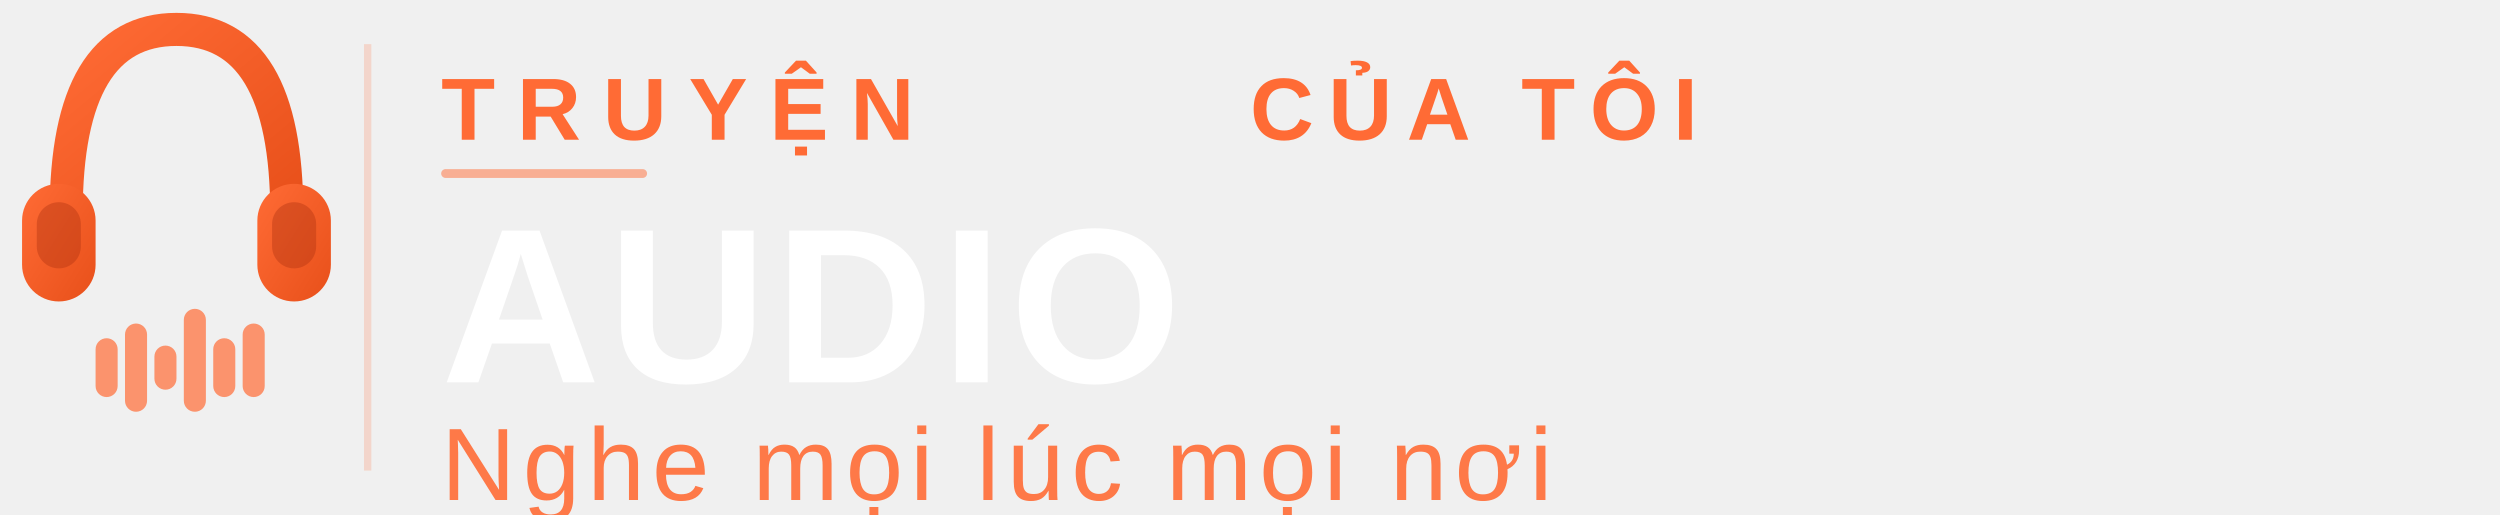
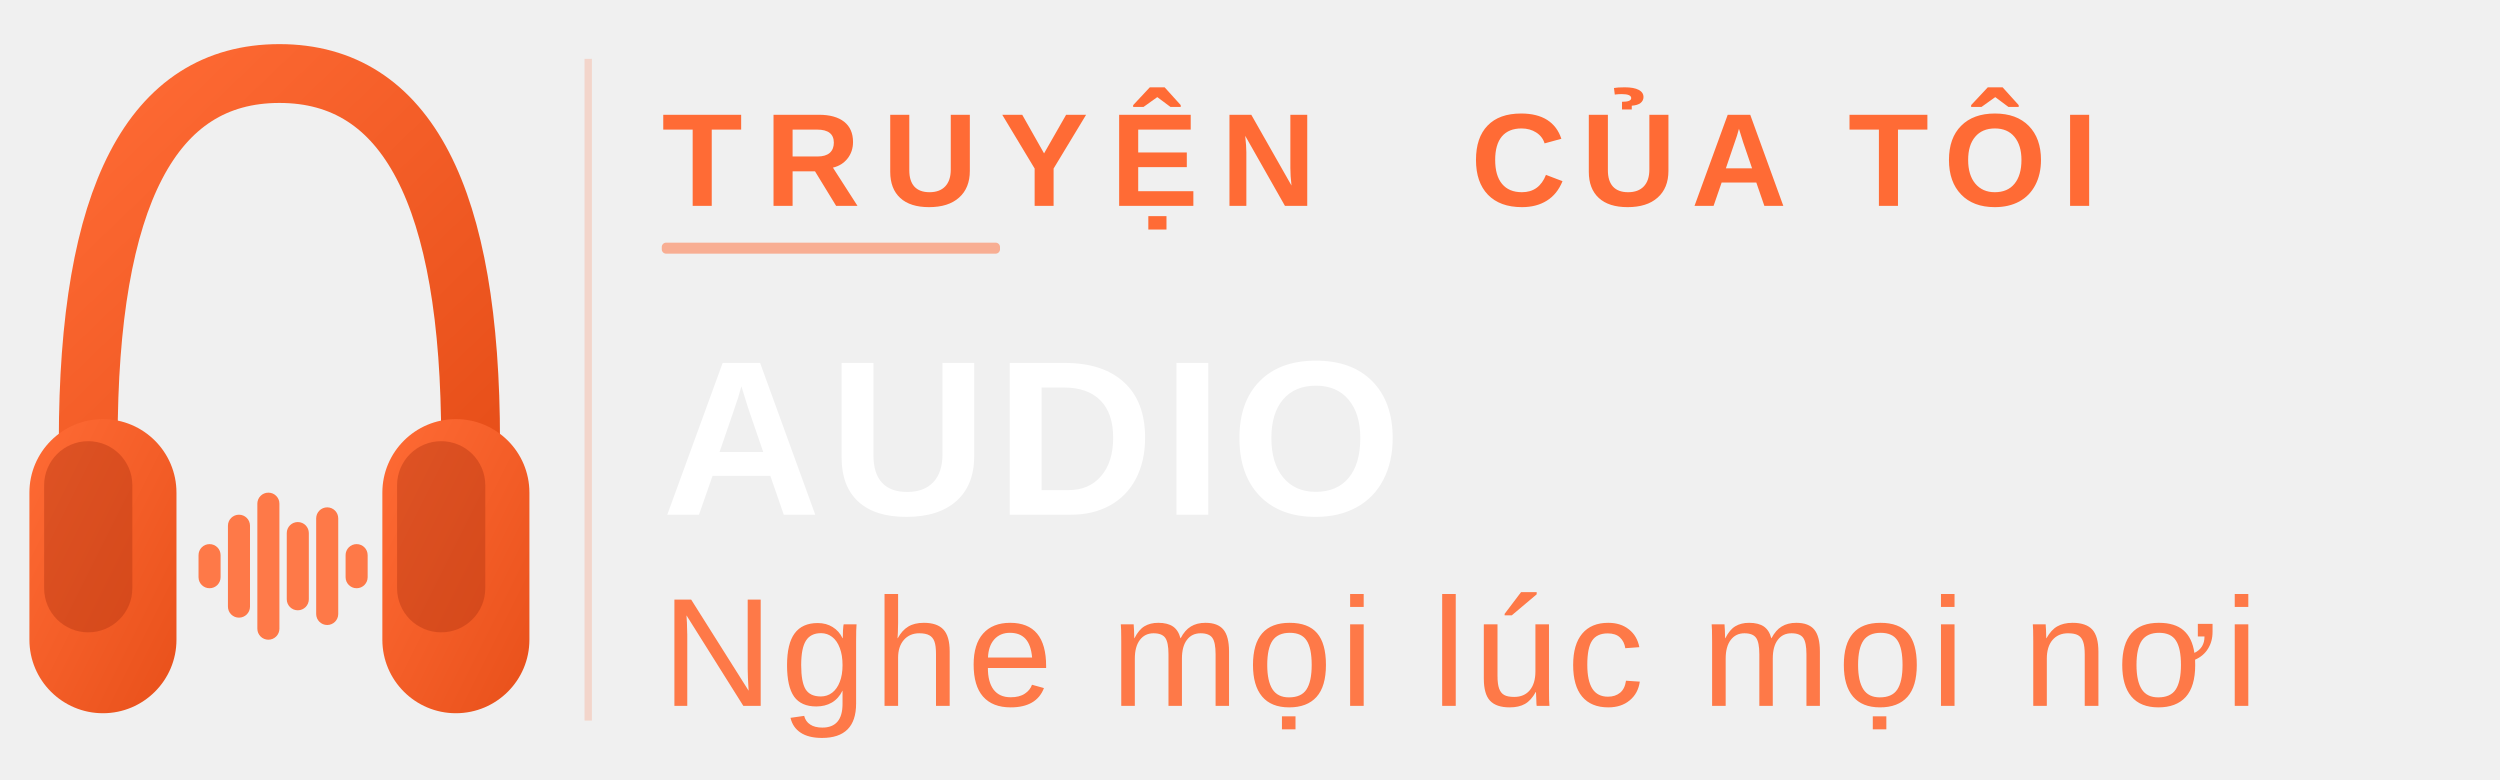
- <svg xmlns="http://www.w3.org/2000/svg" width="340" height="70" viewBox="0 0 340 70">
+ <svg xmlns="http://www.w3.org/2000/svg" width="340" height="106" viewBox="0 0 340 106">
  <defs>
    <linearGradient id="og" x1="0" y1="0" x2="1" y2="1">
      <stop offset="0%" stop-color="#FF6B35" />
      <stop offset="100%" stop-color="#E8501A" />
    </linearGradient>
  </defs>
-   <g transform="translate(24,24)">
-     <path d="M-15 5 Q-15,-20 0,-20 Q15,-20 15,5" fill="none" stroke="url(#og)" stroke-width="4.5" stroke-linecap="round" />
-     <rect x="-21" y="1" width="10" height="16" rx="5" fill="url(#og)" />
-     <rect x="-19" y="3.5" width="6" height="9" rx="3" fill="#B03210" opacity="0.4" />
-     <rect x="11" y="1" width="10" height="16" rx="5" fill="url(#og)" />
-     <rect x="13" y="3.5" width="6" height="9" rx="3" fill="#B03210" opacity="0.4" />
+   <g transform="translate(38,52)">
+     <path d="M-26 8 Q-26,-42 0,-42 Q26,-42 26,8" fill="none" stroke="url(#og)" stroke-width="8" stroke-linecap="round" />
+     <rect x="-34" y="5" width="20" height="40" rx="10" fill="url(#og)" />
+     <rect x="-32" y="8" width="12" height="26" rx="6" fill="#B03210" opacity="0.4" />
+     <rect x="14" y="5" width="20" height="40" rx="10" fill="url(#og)" />
+     <rect x="16" y="8" width="12" height="26" rx="6" fill="#B03210" opacity="0.4" />
+     <g opacity="0.9">
+       <rect x="-11" y="22" width="3" height="6" rx="1.5" fill="#FF6B35" />
+       <rect x="-7" y="18" width="3" height="14" rx="1.5" fill="#FF6B35" />
+       <rect x="-3" y="15" width="3" height="20" rx="1.5" fill="#FF6B35" />
+       <rect x="1" y="19" width="3" height="12" rx="1.5" fill="#FF6B35" />
+       <rect x="5" y="17" width="3" height="16" rx="1.5" fill="#FF6B35" />
+       <rect x="9" y="22" width="3" height="6" rx="1.5" fill="#FF6B35" />
+     </g>
  </g>
-   <g transform="translate(24,50)" opacity="0.7">
-     <rect x="-11" y="-4" width="3" height="8" rx="1.5" fill="#FF6B35" />
-     <rect x="-7" y="-6" width="3" height="12" rx="1.5" fill="#FF6B35" />
-     <rect x="-3" y="-3" width="3" height="6" rx="1.5" fill="#FF6B35" />
-     <rect x="1" y="-8" width="3" height="14" rx="1.5" fill="#FF6B35" />
-     <rect x="5" y="-4" width="3" height="8" rx="1.5" fill="#FF6B35" />
-     <rect x="9" y="-6" width="3" height="10" rx="1.5" fill="#FF6B35" />
-   </g>
-   <line x1="50" y1="6" x2="50" y2="64" stroke="#FF6B35" stroke-width="1" opacity="0.2" />
-   <text x="60" y="19" font-family="'Arial Black',Arial,sans-serif" font-size="12" font-weight="900" fill="#FF6B35" letter-spacing="3">TRUYỆN</text>
-   <text x="170" y="19" font-family="'Arial Black',Arial,sans-serif" font-size="12" font-weight="900" fill="#FF6B35" letter-spacing="2">CỦA TÔI</text>
-   <rect x="60" y="23" width="28" height="1.2" rx="0.6" fill="#FF6B35" opacity="0.5" />
-   <text x="60" y="52" font-family="'Arial Black',Arial,sans-serif" font-size="30" font-weight="900" fill="white" letter-spacing="1">AUDIO</text>
-   <text x="60" y="68" font-family="Arial,sans-serif" font-size="14" font-weight="400" fill="#FF6B35" letter-spacing="1" opacity="0.9">Nghe mọi lúc mọi nơi</text>
+   <line x1="80" y1="8" x2="80" y2="98" stroke="#FF6B35" stroke-width="1" opacity="0.2" />
+   <text x="90" y="28" font-family="Arial,sans-serif" font-size="18" font-weight="700" fill="#FF6B35" letter-spacing="3">TRUYỆN</text>
+   <text x="200" y="28" font-family="Arial,sans-serif" font-size="18" font-weight="700" fill="#FF6B35" letter-spacing="2">CỦA TÔI</text>
+   <rect x="90" y="33" width="46" height="1.5" rx="0.6" fill="#FF6B35" opacity="0.5" />
+   <text x="90" y="70" font-family="'Arial Black',Arial,sans-serif" font-size="30" font-weight="900" fill="white" letter-spacing="1">AUDIO</text>
+   <text x="90" y="96" font-family="Arial,sans-serif" font-size="21" font-weight="400" fill="#FF6B35" letter-spacing="1" opacity="0.9">Nghe mọi lúc mọi nơi</text>
</svg>
